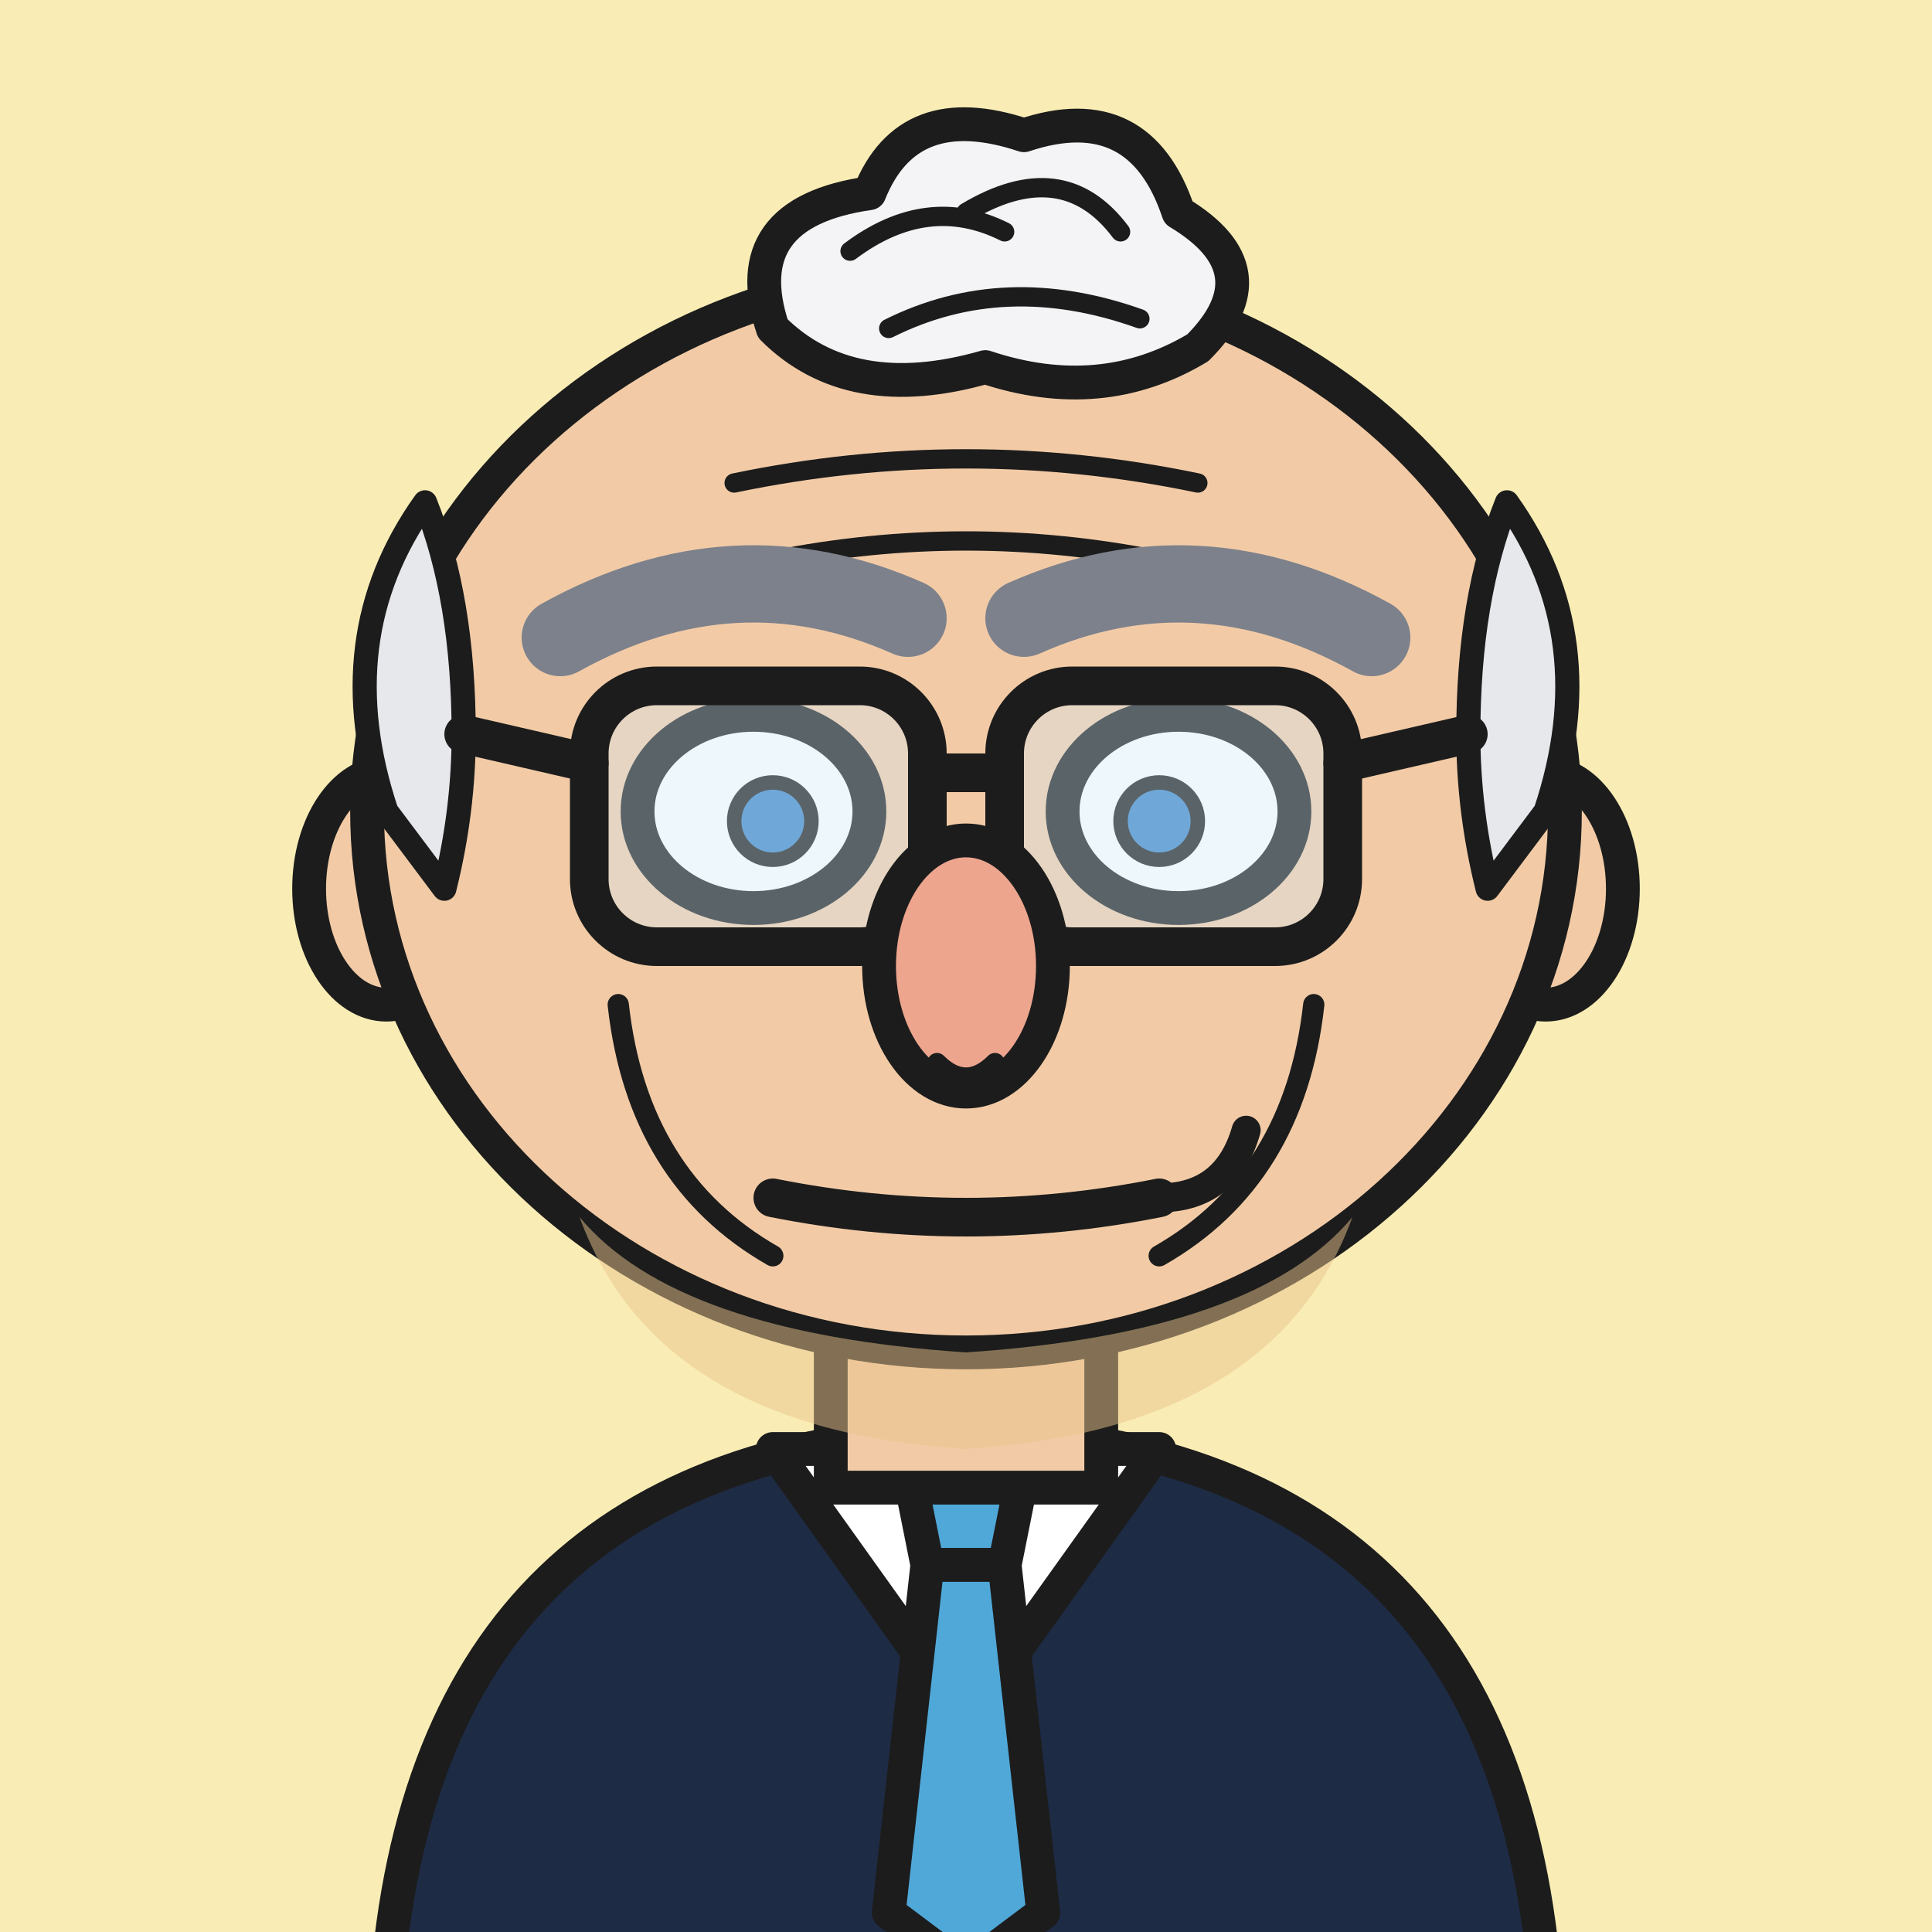
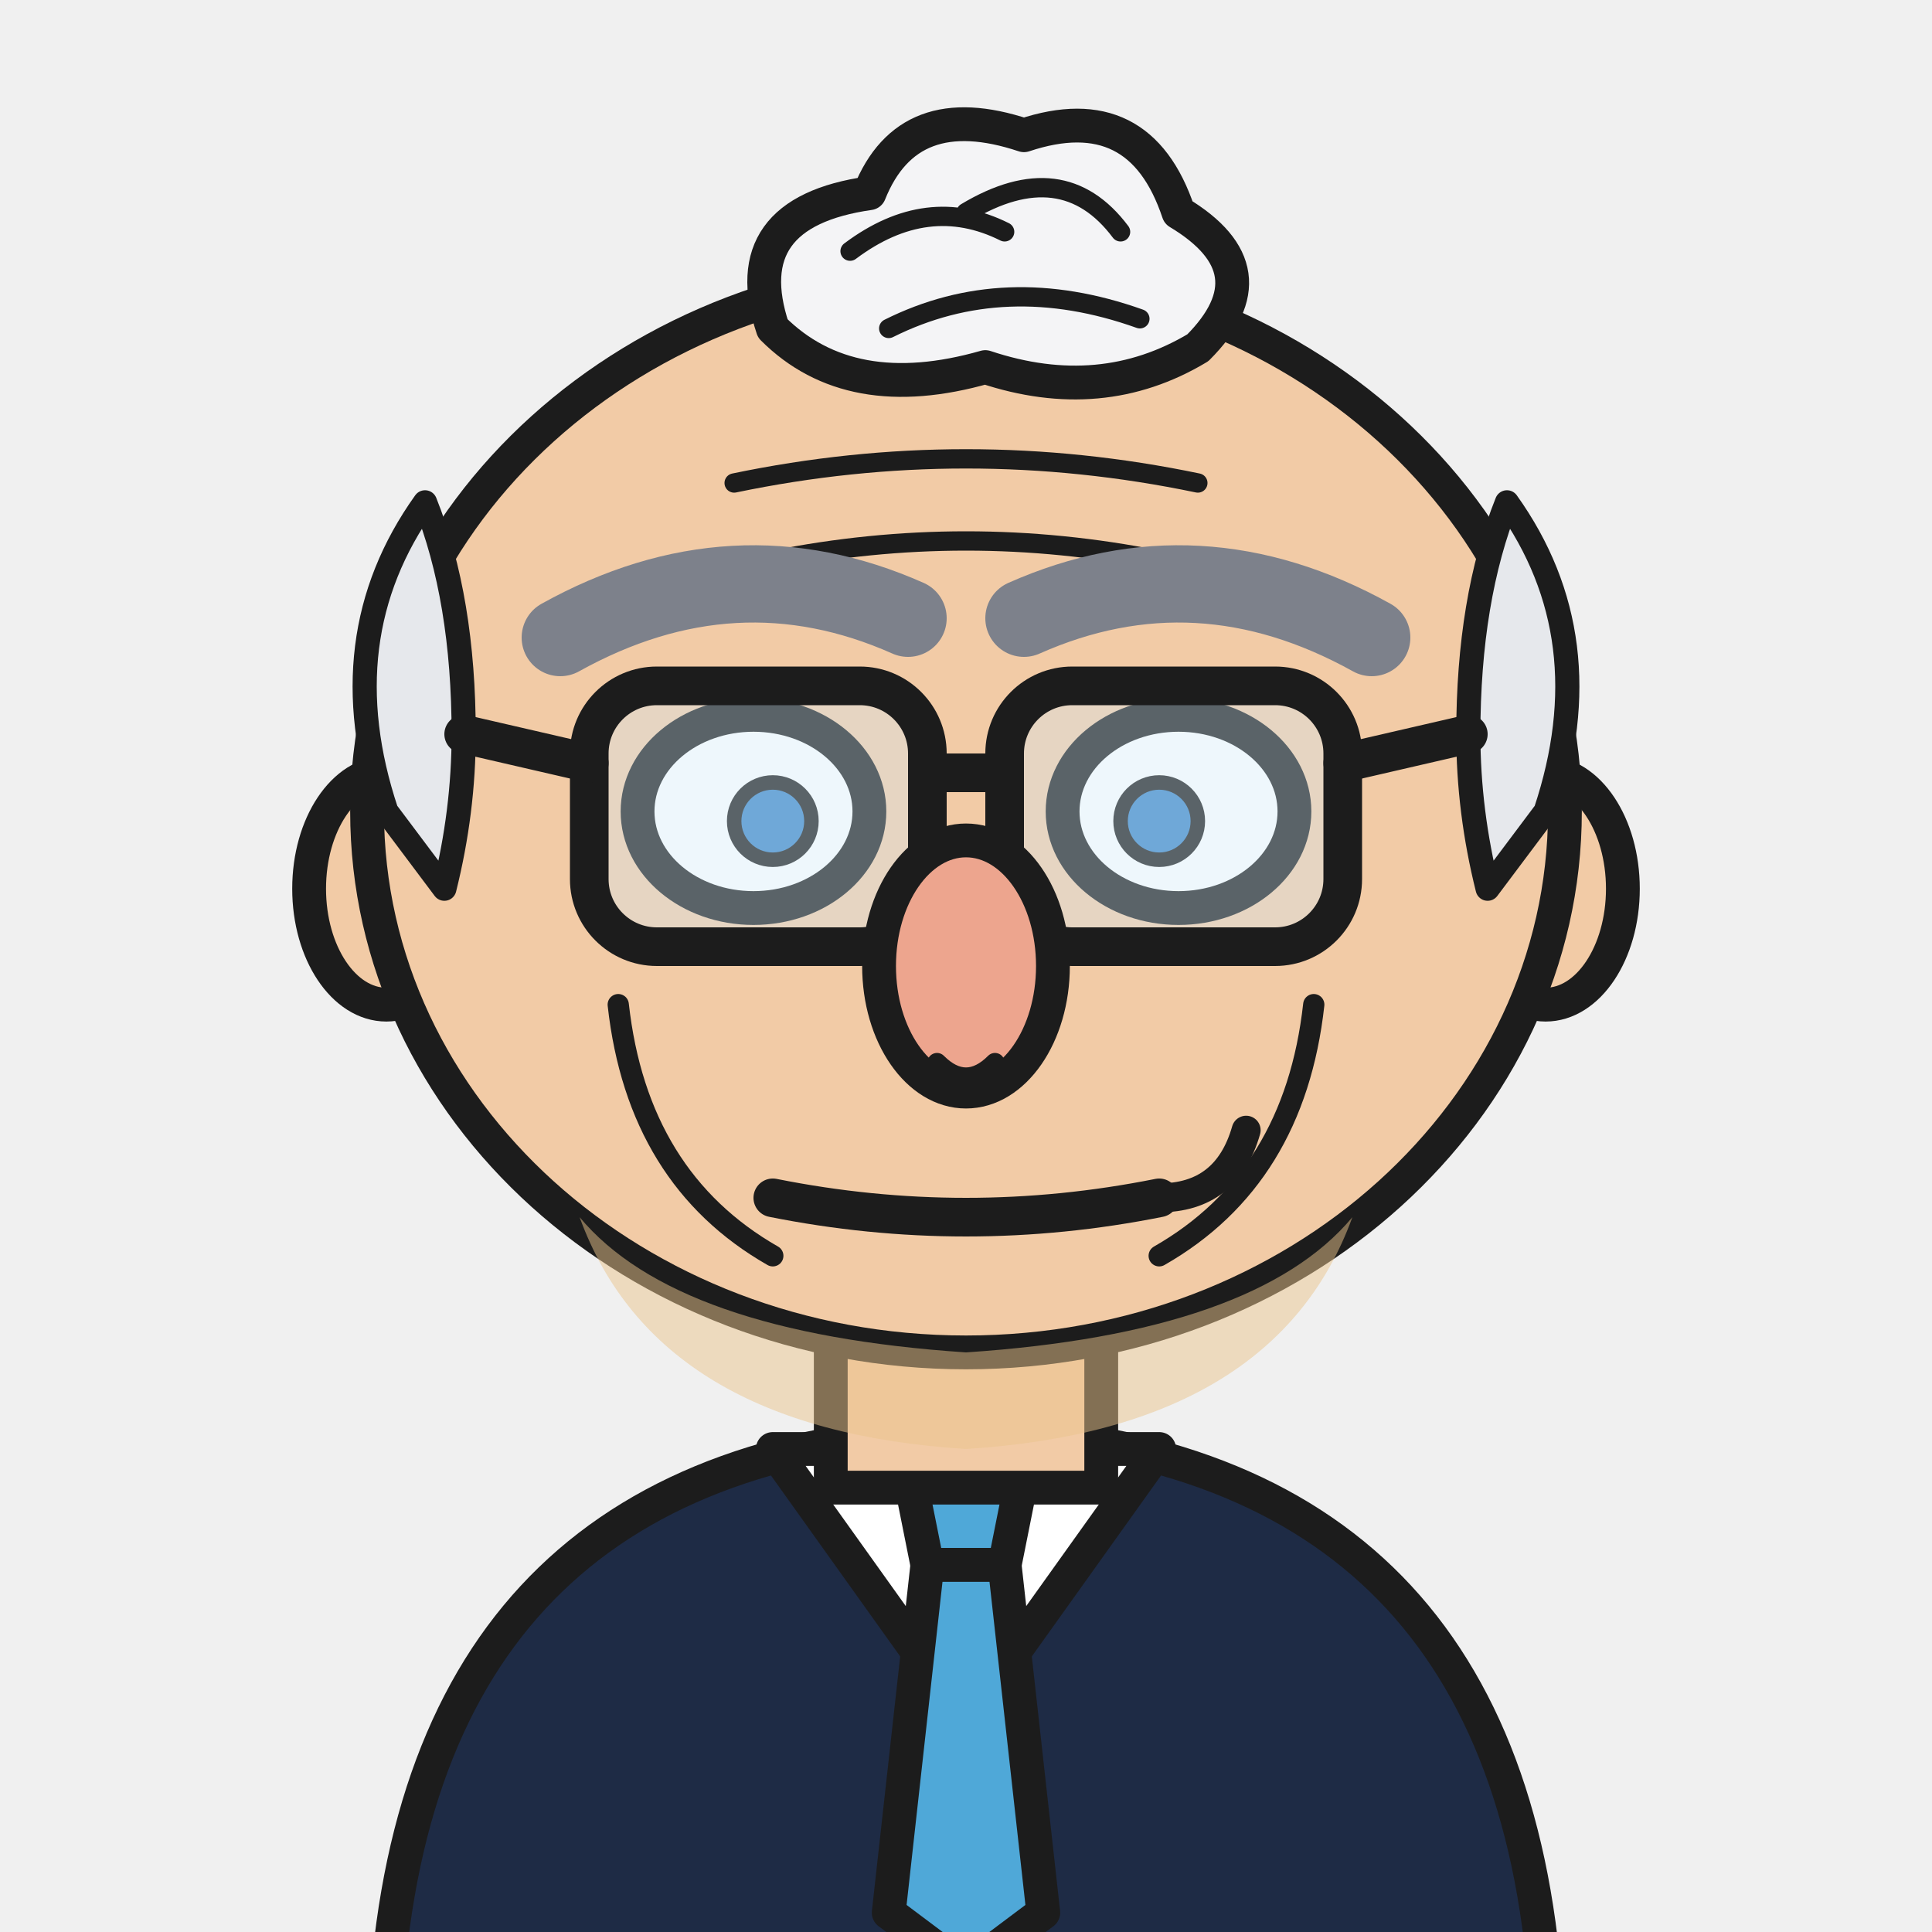
<svg xmlns="http://www.w3.org/2000/svg" viewBox="0 0 200 200" role="img" aria-label="Caricature of Friedrich Merz">
-   <rect width="200" height="200" fill="#F9EDB5" stroke="none" />
  <g stroke="#1c1c1c" stroke-width="3.5" stroke-linejoin="round" stroke-linecap="round">
    <path d="M40 206 Q44 150 100 148 Q156 150 160 206 Z" fill="#1E2B45" />
    <path d="M80 150 L100 178 L120 150 Z" fill="#FFFFFF" />
    <path d="M94 152 L106 152 L104 162 L96 162 Z" fill="#4FA8D8" />
    <path d="M96 162 L104 162 L108 198 L100 204 L92 198 Z" fill="#4FA8D8" />
    <path d="M86 128 L114 128 L114 154 L86 154 Z" fill="#F2CBA6" />
    <ellipse cx="40" cy="92" rx="8" ry="12" fill="#F2CBA6" />
    <ellipse cx="160" cy="92" rx="8" ry="12" fill="#F2CBA6" />
    <ellipse cx="100" cy="84" rx="62" ry="56" fill="#F2CBA6" />
    <path d="M40 84 Q34 66 44 52 Q48 62 48 76 Q48 84 46 92 Z" fill="#E6E8EC" stroke-width="2.5" />
    <path d="M160 84 Q166 66 156 52 Q152 62 152 76 Q152 84 154 92 Z" fill="#E6E8EC" stroke-width="2.5" />
    <path d="M80 34 Q76 22 90 20 Q94 10 106 14 Q118 10 122 22 Q132 28 124 36 Q114 42 102 38 Q88 42 80 34 Z" fill="#F4F4F6" stroke-width="3.5" />
    <path d="M88 26 Q96 20 104 24 M100 22 Q110 16 116 24 M92 34 Q104 28 118 33" fill="none" stroke-width="2" />
    <path d="M76 50 Q100 45 124 50 M80 58 Q100 54 120 58" fill="none" stroke-width="2" />
    <path d="M60 126 Q68 148 100 150 Q132 148 140 126 Q130 138 100 140 Q70 138 60 126 Z" fill="#E9C48C" stroke="none" opacity="0.5" />
    <path d="M58 66 Q76 56 94 64" fill="none" stroke="#7D818B" stroke-width="8" />
    <path d="M106 64 Q124 56 142 66" fill="none" stroke="#7D818B" stroke-width="8" />
    <ellipse cx="78" cy="84" rx="12" ry="10" fill="#FFFFFF" />
    <ellipse cx="122" cy="84" rx="12" ry="10" fill="#FFFFFF" />
    <circle cx="80" cy="85" r="4" fill="#3C86C8" stroke-width="1.5" />
    <circle cx="120" cy="85" r="4" fill="#3C86C8" stroke-width="1.5" />
    <rect x="61" y="71" width="35" height="27" rx="7" fill="#CFE7F5" fill-opacity="0.35" stroke-width="4" />
    <rect x="104" y="71" width="35" height="27" rx="7" fill="#CFE7F5" fill-opacity="0.35" stroke-width="4" />
    <path d="M96 80 L104 80 M61 79 L48 76 M139 79 L152 76" fill="none" stroke-width="4" />
    <ellipse cx="100" cy="100" rx="9" ry="13" fill="#EDA58E" />
    <path d="M97 110 Q100 113 103 110" fill="none" stroke-width="2" />
    <path d="M80 124 Q100 128 120 124" fill="none" stroke-width="4" />
    <path d="M120 124 Q127 124 129 117" fill="none" stroke-width="3" />
    <path d="M64 104 Q66 122 80 130 M136 104 Q134 122 120 130" fill="none" stroke-width="2.2" />
  </g>
</svg>
